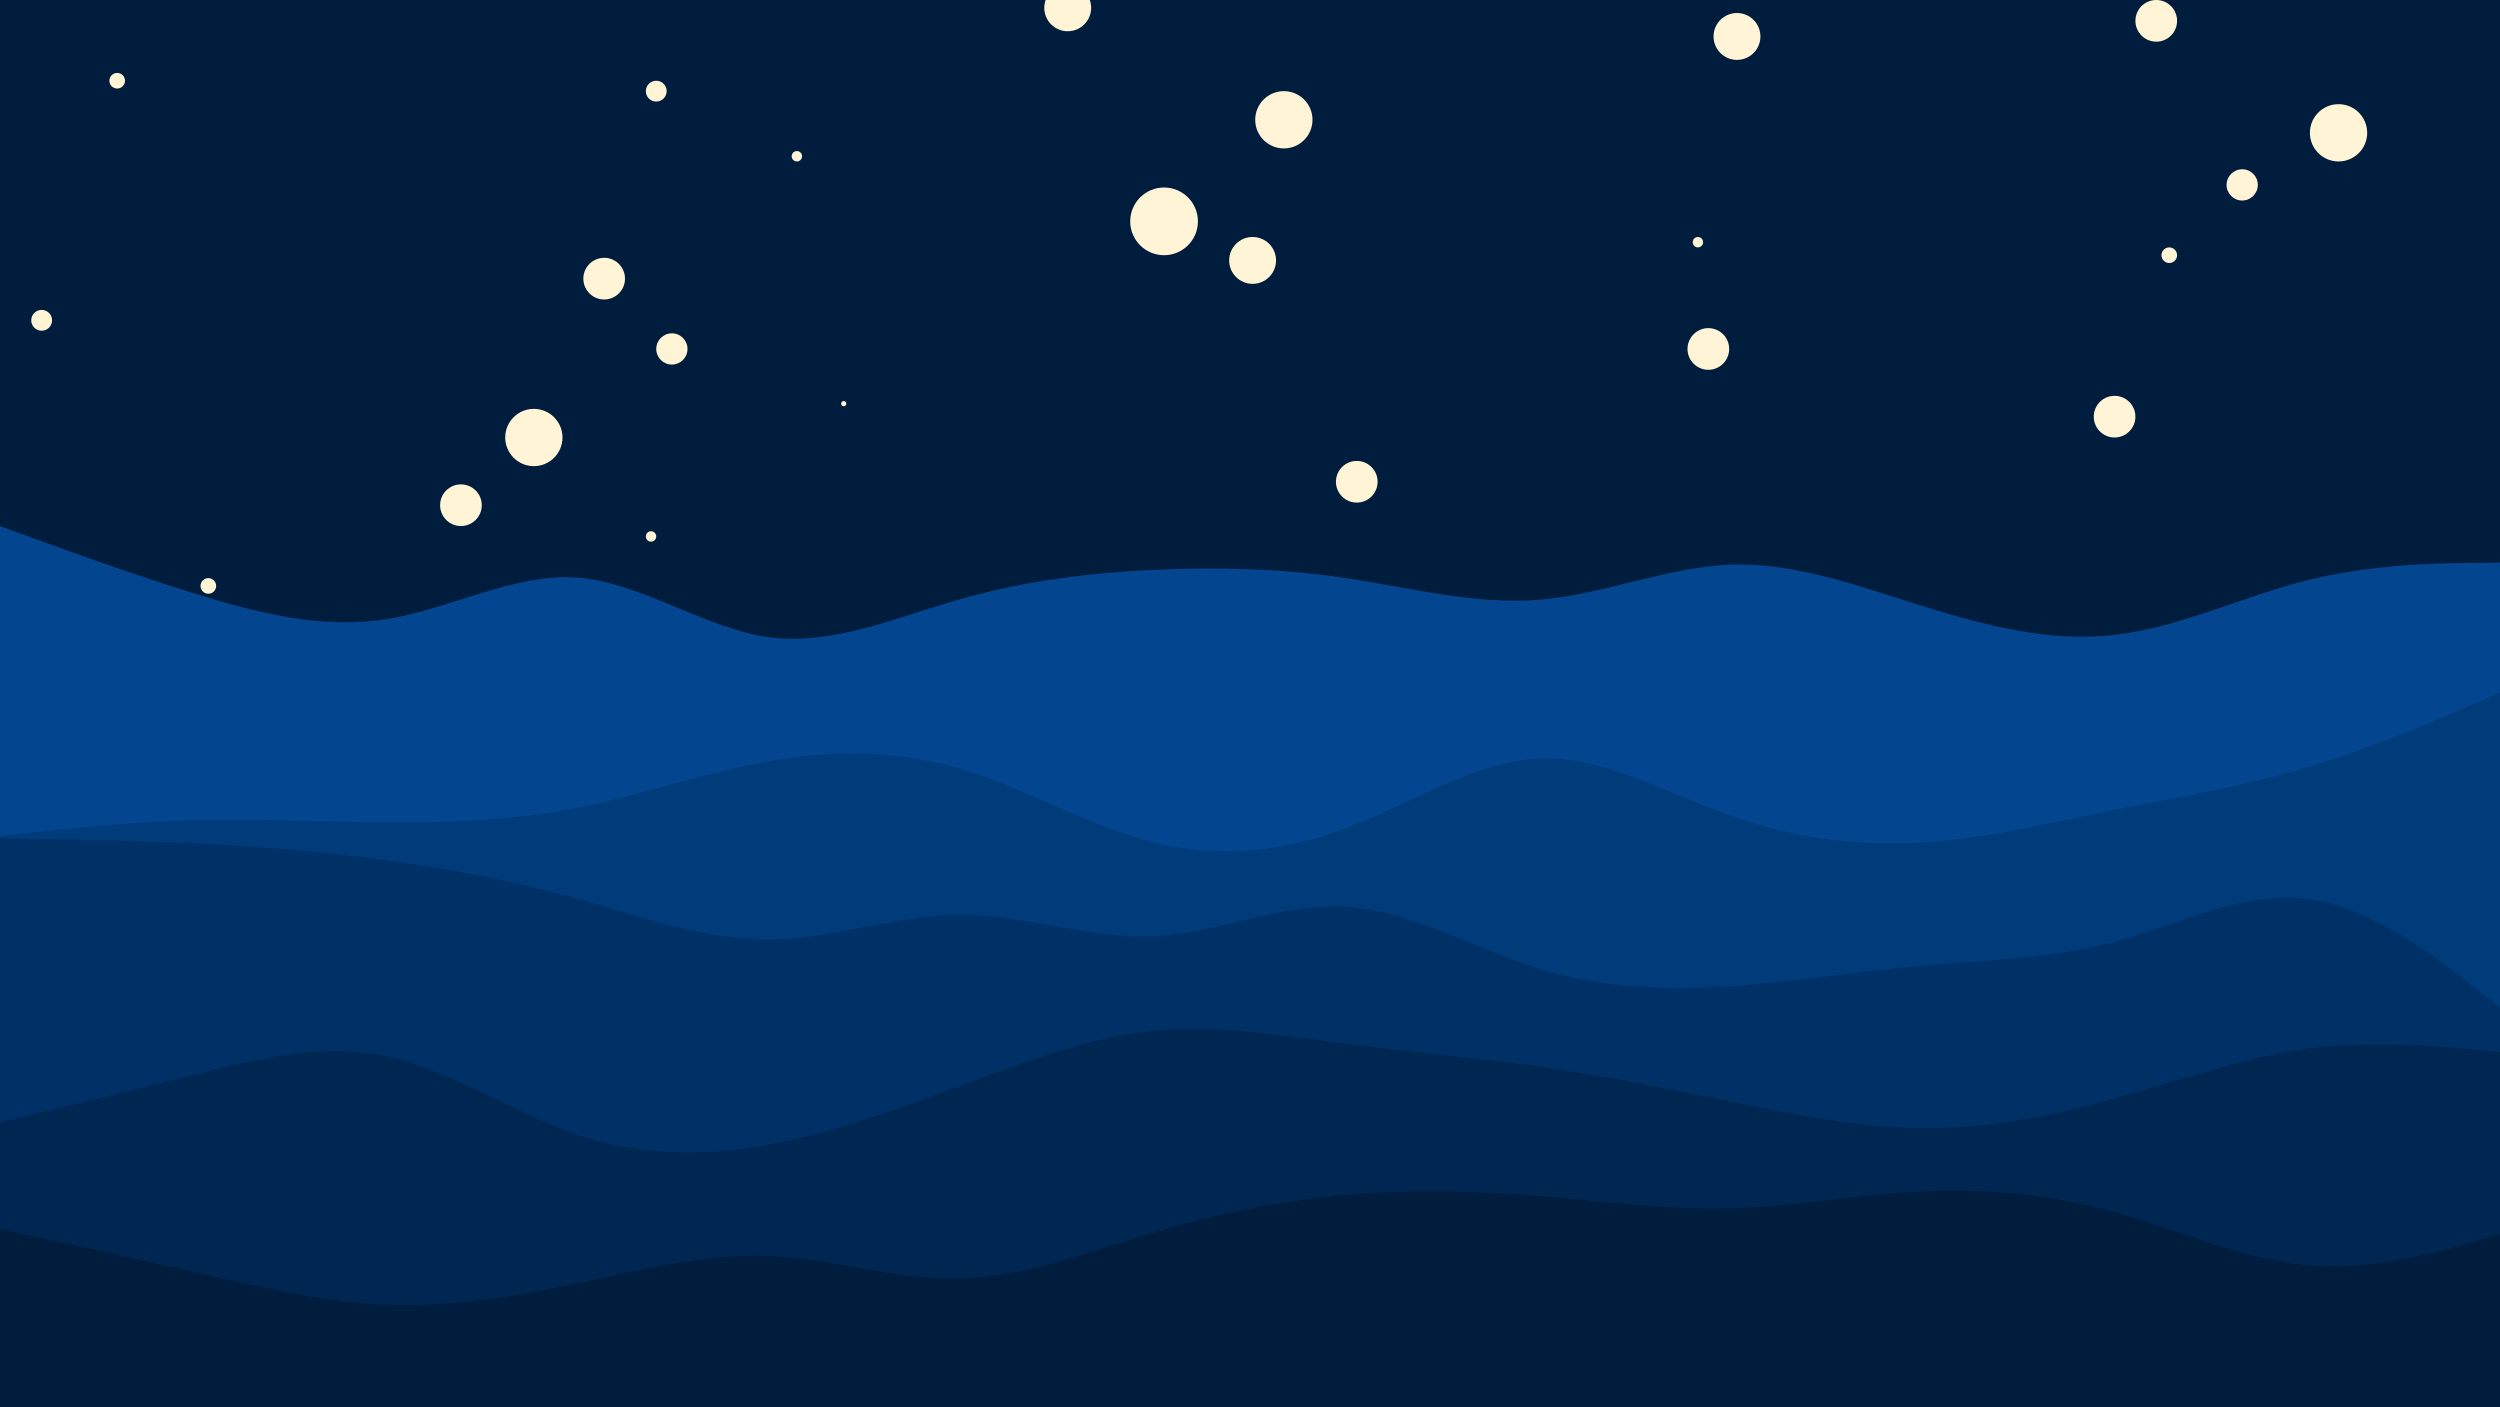
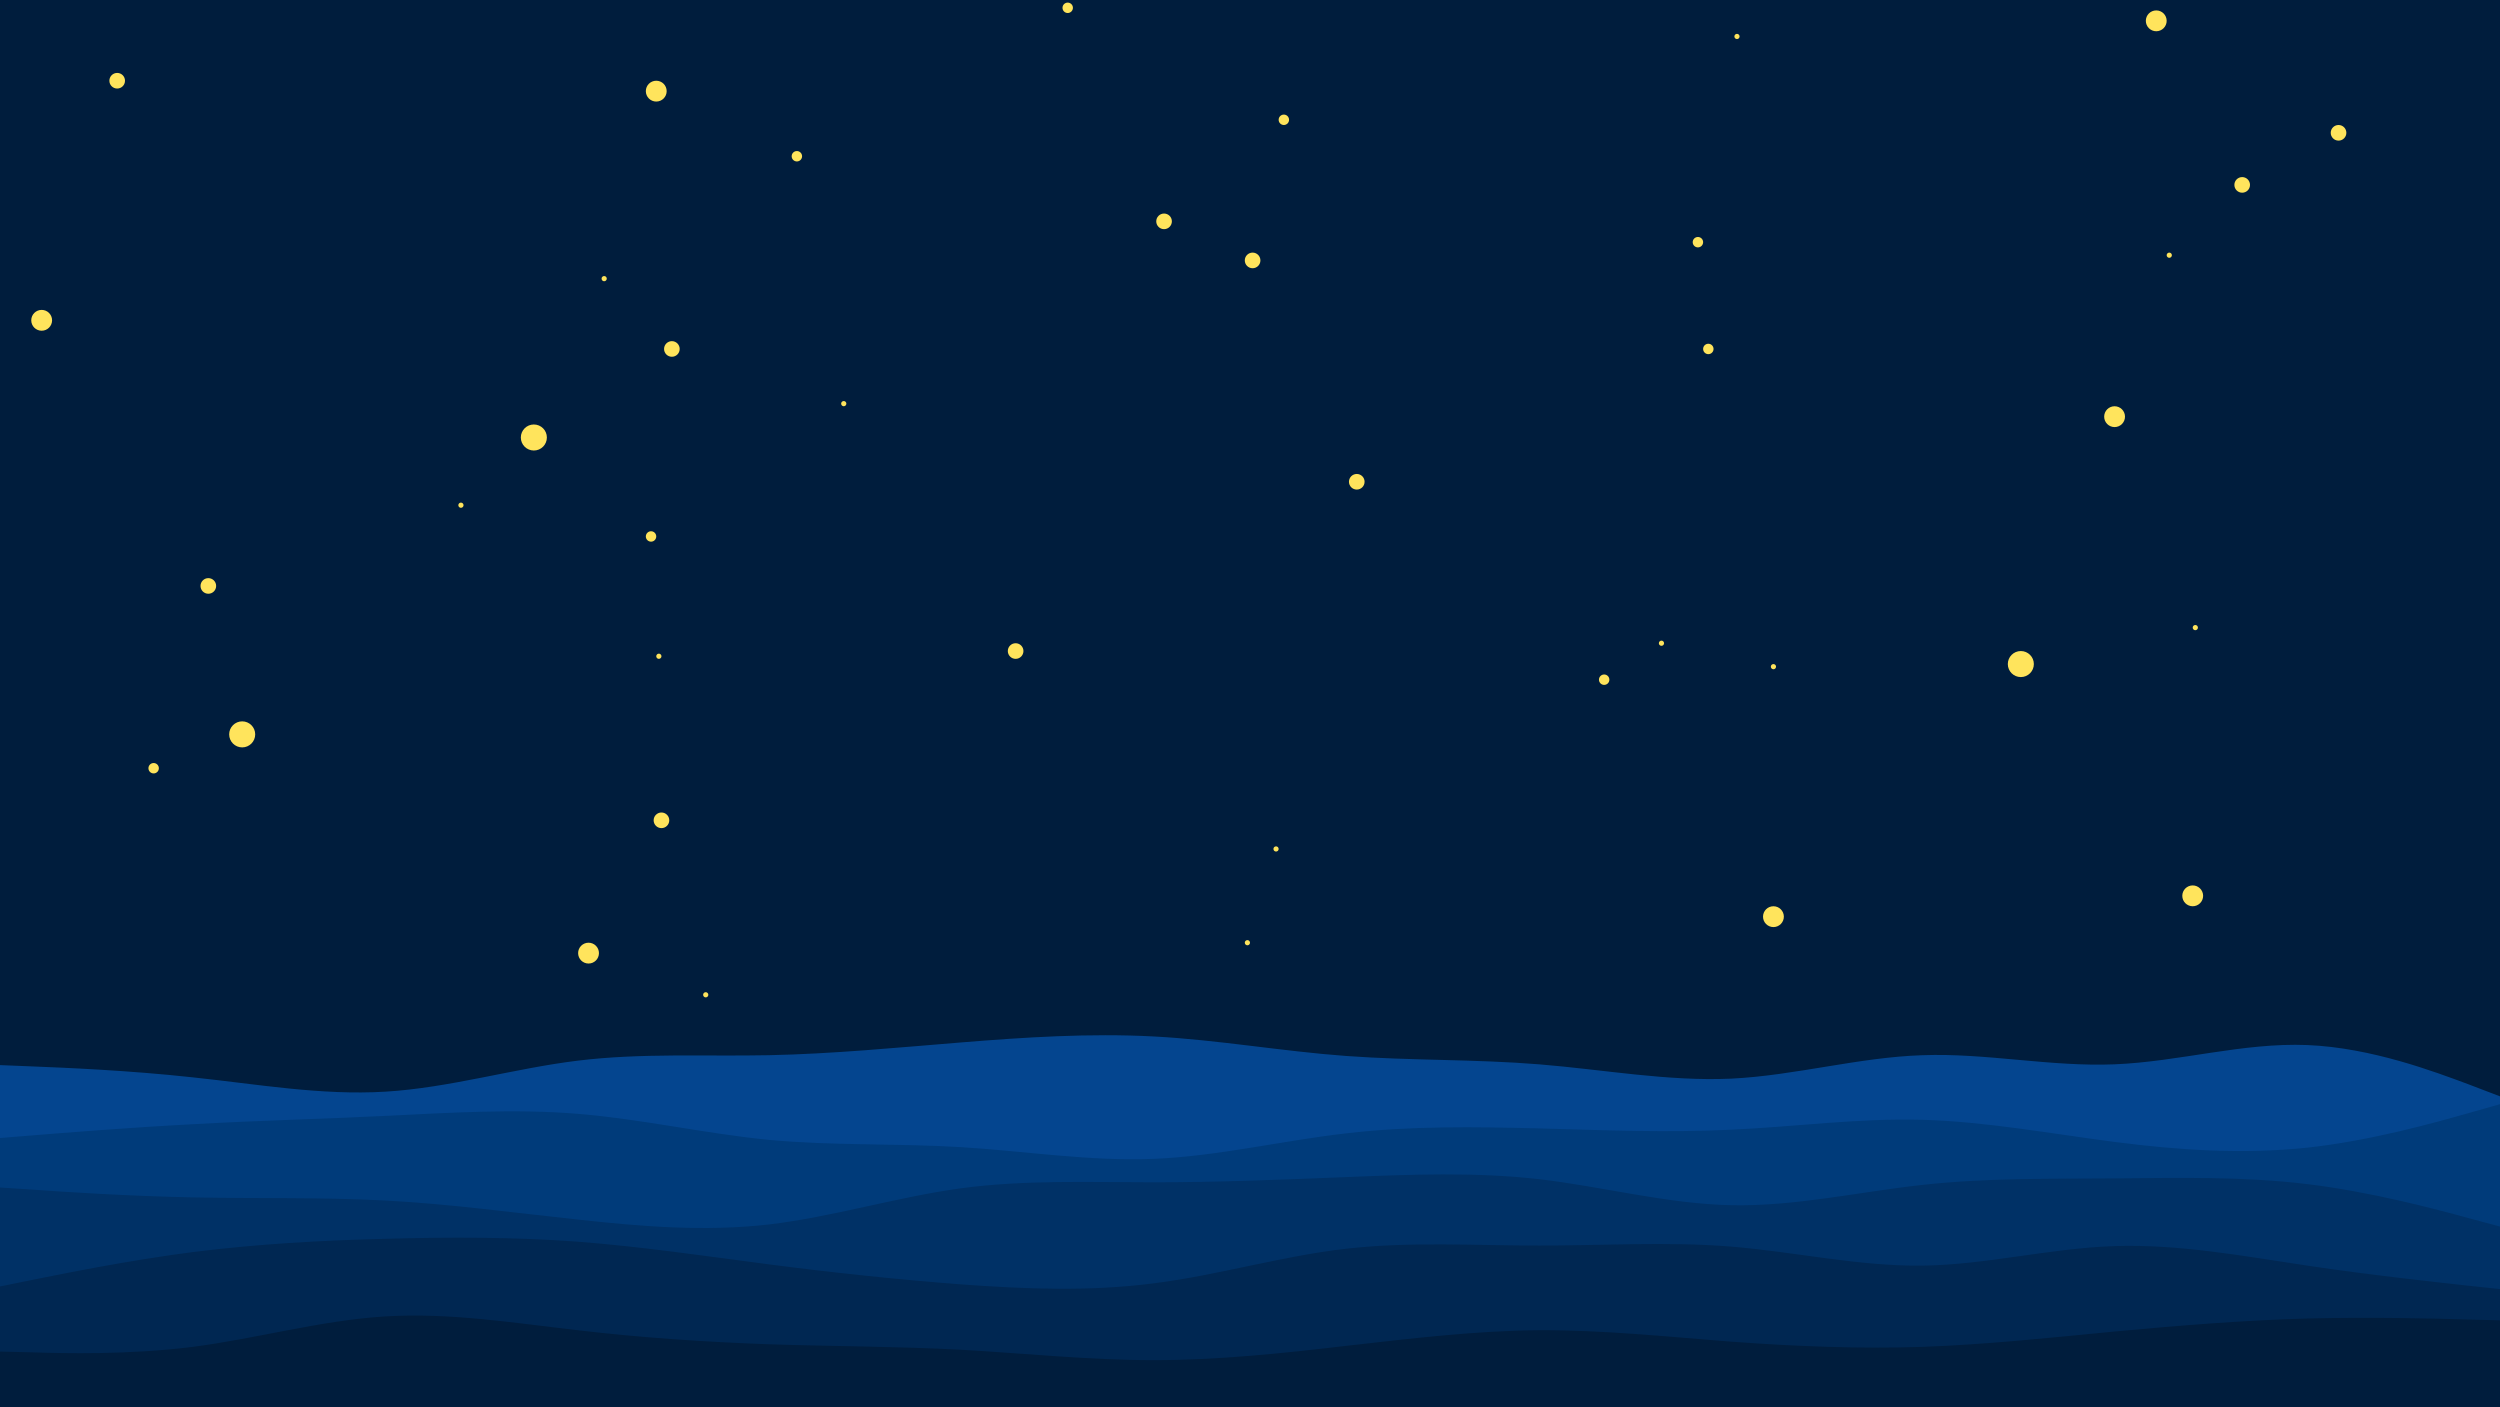
<svg xmlns="http://www.w3.org/2000/svg" id="visual" viewBox="0 0 960 540" width="960" height="540" version="1.1">
  <rect x="0" y="0" width="960" height="540" fill="#001D3D" />
-   <g fill="#FFF5D6">
-     <circle r="13" cx="447" cy="85" />
+   <g fill="#FFE45C">
+     <circle r="3" cx="447" cy="85" />
    <circle r="1" cx="253" cy="252" />
-     <circle r="7" cx="381" cy="521" />
-     <circle r="11" cx="681" cy="352" />
-     <circle r="9" cx="481" cy="100" />
+     <circle r="5" cx="381" cy="521" />
+     <circle r="4" cx="681" cy="352" />
+     <circle r="3" cx="481" cy="100" />
    <circle r="2" cx="306" cy="60" />
-     <circle r="11" cx="493" cy="46" />
+     <circle r="2" cx="493" cy="46" />
    <circle r="1" cx="843" cy="241" />
-     <circle r="9" cx="410" cy="3" />
-     <circle r="9" cx="68" cy="453" />
-     <circle r="6" cx="861" cy="71" />
-     <circle r="8" cx="828" cy="8" />
-     <circle r="0" cx="490" cy="326" />
+     <circle r="2" cx="410" cy="3" />
+     <circle r="1" cx="68" cy="453" />
+     <circle r="3" cx="861" cy="71" />
+     <circle r="4" cx="828" cy="8" />
+     <circle r="1" cx="490" cy="326" />
    <circle r="1" cx="324" cy="155" />
-     <circle r="11" cx="205" cy="168" />
-     <circle r="11" cx="479" cy="362" />
+     <circle r="5" cx="205" cy="168" />
+     <circle r="1" cx="479" cy="362" />
    <circle r="2" cx="444" cy="533" />
-     <circle r="6" cx="258" cy="134" />
+     <circle r="3" cx="258" cy="134" />
    <circle r="1" cx="638" cy="247" />
    <circle r="3" cx="254" cy="315" />
-     <circle r="4" cx="59" cy="295" />
+     <circle r="2" cx="59" cy="295" />
    <circle r="3" cx="80" cy="225" />
    <circle r="1" cx="260" cy="410" />
-     <circle r="7" cx="226" cy="366" />
+     <circle r="4" cx="226" cy="366" />
    <circle r="5" cx="612" cy="462" />
    <circle r="1" cx="271" cy="382" />
-     <circle r="8" cx="656" cy="134" />
+     <circle r="2" cx="656" cy="134" />
    <circle r="2" cx="652" cy="93" />
-     <circle r="8" cx="242" cy="490" />
+     <circle r="3" cx="242" cy="490" />
    <circle r="4" cx="252" cy="35" />
-     <circle r="9" cx="667" cy="14" />
-     <circle r="7" cx="732" cy="498" />
+     <circle r="1" cx="667" cy="14" />
+     <circle r="2" cx="732" cy="498" />
    <circle r="5" cx="776" cy="255" />
    <circle r="4" cx="406" cy="471" />
-     <circle r="11" cx="898" cy="51" />
-     <circle r="8" cx="812" cy="160" />
+     <circle r="3" cx="898" cy="51" />
+     <circle r="4" cx="812" cy="160" />
    <circle r="5" cx="93" cy="282" />
-     <circle r="9" cx="616" cy="261" />
-     <circle r="0" cx="876" cy="414" />
-     <circle r="8" cx="177" cy="194" />
-     <circle r="0" cx="384" cy="410" />
-     <circle r="3" cx="833" cy="98" />
+     <circle r="2" cx="616" cy="261" />
+     <circle r="1" cx="876" cy="414" />
+     <circle r="1" cx="177" cy="194" />
+     <circle r="2" cx="384" cy="410" />
+     <circle r="1" cx="833" cy="98" />
    <circle r="4" cx="842" cy="344" />
    <circle r="1" cx="107" cy="439" />
    <circle r="2" cx="250" cy="206" />
    <circle r="4" cx="16" cy="123" />
    <circle r="3" cx="45" cy="31" />
-     <circle r="7" cx="68" cy="486" />
-     <circle r="0" cx="681" cy="256" />
-     <circle r="8" cx="232" cy="107" />
-     <circle r="8" cx="521" cy="185" />
-     <circle r="10" cx="390" cy="250" />
+     <circle r="3" cx="68" cy="486" />
+     <circle r="1" cx="681" cy="256" />
+     <circle r="1" cx="232" cy="107" />
+     <circle r="3" cx="521" cy="185" />
+     <circle r="3" cx="390" cy="250" />
  </g>
-   <path d="M0 202L12.3 206.5C24.7 211 49.3 220 74 227.7C98.7 235.3 123.3 241.7 148 237.8C172.7 234 197.3 220 221.8 221.8C246.3 223.7 270.7 241.3 295.2 244.7C319.7 248 344.3 237 369 230C393.7 223 418.3 220 443 218.8C467.7 217.7 492.3 218.3 517 222C541.7 225.7 566.3 232.3 591 230.3C615.7 228.3 640.3 217.7 664.8 216.8C689.3 216 713.7 225 738.2 232.7C762.7 240.3 787.3 246.7 812 243.8C836.7 241 861.3 229 886 222.8C910.7 216.7 935.3 216.3 947.7 216.2L960 216L960 541L947.7 541C935.3 541 910.7 541 886 541C861.3 541 836.7 541 812 541C787.3 541 762.7 541 738.2 541C713.7 541 689.3 541 664.8 541C640.3 541 615.7 541 591 541C566.3 541 541.7 541 517 541C492.3 541 467.7 541 443 541C418.3 541 393.7 541 369 541C344.3 541 319.7 541 295.2 541C270.7 541 246.3 541 221.8 541C197.3 541 172.7 541 148 541C123.3 541 98.7 541 74 541C49.3 541 24.7 541 12.3 541L0 541Z" fill="#04458F" />
-   <path d="M0 321L12.3 319.7C24.7 318.3 49.3 315.7 74 315C98.7 314.3 123.3 315.7 148 315.8C172.7 316 197.3 315 221.8 310.2C246.3 305.3 270.7 296.7 295.2 292.3C319.7 288 344.3 288 369 295.3C393.7 302.7 418.3 317.3 443 323.5C467.7 329.7 492.3 327.3 517 318C541.7 308.7 566.3 292.3 591 291.3C615.7 290.3 640.3 304.7 664.8 313.3C689.3 322 713.7 325 738.2 323.5C762.7 322 787.3 316 812 311C836.7 306 861.3 302 886 294.7C910.7 287.3 935.3 276.7 947.7 271.3L960 266L960 541L947.7 541C935.3 541 910.7 541 886 541C861.3 541 836.7 541 812 541C787.3 541 762.7 541 738.2 541C713.7 541 689.3 541 664.8 541C640.3 541 615.7 541 591 541C566.3 541 541.7 541 517 541C492.3 541 467.7 541 443 541C418.3 541 393.7 541 369 541C344.3 541 319.7 541 295.2 541C270.7 541 246.3 541 221.8 541C197.3 541 172.7 541 148 541C123.3 541 98.7 541 74 541C49.3 541 24.7 541 12.3 541L0 541Z" fill="#003B7A" />
-   <path d="M0 322L12.3 322.2C24.7 322.3 49.3 322.7 74 323.8C98.7 325 123.3 327 148 330.3C172.7 333.7 197.3 338.3 221.8 345.2C246.3 352 270.7 361 295.2 360.8C319.7 360.7 344.3 351.3 369 351.3C393.7 351.3 418.3 360.7 443 359.5C467.7 358.3 492.3 346.7 517 348.2C541.7 349.7 566.3 364.3 591 372C615.7 379.7 640.3 380.3 664.8 378.7C689.3 377 713.7 373 738.2 370.8C762.7 368.7 787.3 368.3 812 361.7C836.7 355 861.3 342 886 345.2C910.7 348.3 935.3 367.7 947.7 377.3L960 387L960 541L947.7 541C935.3 541 910.7 541 886 541C861.3 541 836.7 541 812 541C787.3 541 762.7 541 738.2 541C713.7 541 689.3 541 664.8 541C640.3 541 615.7 541 591 541C566.3 541 541.7 541 517 541C492.3 541 467.7 541 443 541C418.3 541 393.7 541 369 541C344.3 541 319.7 541 295.2 541C270.7 541 246.3 541 221.8 541C197.3 541 172.7 541 148 541C123.3 541 98.7 541 74 541C49.3 541 24.7 541 12.3 541L0 541Z" fill="#003166" />
-   <path d="M0 431L12.3 428C24.7 425 49.3 419 74 412.8C98.7 406.7 123.3 400.3 148 405.5C172.7 410.7 197.3 427.3 221.8 435.7C246.3 444 270.7 444 295.2 439.5C319.7 435 344.3 426 369 416.8C393.7 407.7 418.3 398.3 443 395.8C467.7 393.3 492.3 397.7 517 400.8C541.7 404 566.3 406 591 409.5C615.7 413 640.3 418 664.8 423C689.3 428 713.7 433 738.2 433.2C762.7 433.3 787.3 428.7 812 421.8C836.7 415 861.3 406 886 402.7C910.7 399.3 935.3 401.7 947.7 402.8L960 404L960 541L947.7 541C935.3 541 910.7 541 886 541C861.3 541 836.7 541 812 541C787.3 541 762.7 541 738.2 541C713.7 541 689.3 541 664.8 541C640.3 541 615.7 541 591 541C566.3 541 541.7 541 517 541C492.3 541 467.7 541 443 541C418.3 541 393.7 541 369 541C344.3 541 319.7 541 295.2 541C270.7 541 246.3 541 221.8 541C197.3 541 172.7 541 148 541C123.3 541 98.7 541 74 541C49.3 541 24.7 541 12.3 541L0 541Z" fill="#002752" />
-   <path d="M0 472L12.3 474.7C24.7 477.3 49.3 482.7 74 488.3C98.7 494 123.3 500 148 501C172.7 502 197.3 498 221.8 492.8C246.3 487.7 270.7 481.3 295.2 482.3C319.7 483.3 344.3 491.7 369 491C393.7 490.3 418.3 480.7 443 473.3C467.7 466 492.3 461 517 458.8C541.7 456.7 566.3 457.3 591 459.3C615.7 461.3 640.3 464.7 664.8 464C689.3 463.3 713.7 458.7 738.2 457.5C762.7 456.3 787.3 458.7 812 465.5C836.7 472.3 861.3 483.7 886 485.8C910.7 488 935.3 481 947.7 477.5L960 474L960 541L947.7 541C935.3 541 910.7 541 886 541C861.3 541 836.7 541 812 541C787.3 541 762.7 541 738.2 541C713.7 541 689.3 541 664.8 541C640.3 541 615.7 541 591 541C566.3 541 541.7 541 517 541C492.3 541 467.7 541 443 541C418.3 541 393.7 541 369 541C344.3 541 319.7 541 295.2 541C270.7 541 246.3 541 221.8 541C197.3 541 172.7 541 148 541C123.3 541 98.7 541 74 541C49.3 541 24.7 541 12.3 541L0 541Z" fill="#001D3D" />
+   <path d="M0 409L12.3 409.5C24.7 410 49.3 411 74 413.7C98.7 416.3 123.3 420.7 148 419.2C172.7 417.7 197.3 410.3 221.8 407.3C246.3 404.3 270.7 405.7 295.2 405.2C319.7 404.7 344.3 402.3 369 400.3C393.7 398.3 418.3 396.7 443 398C467.7 399.3 492.3 403.7 517 405.5C541.7 407.3 566.3 406.7 591 408.7C615.7 410.7 640.3 415.3 664.8 414.2C689.3 413 713.7 406 738.2 405.2C762.7 404.3 787.3 409.7 812 408.7C836.7 407.7 861.3 400.3 886 401.3C910.7 402.3 935.3 411.7 947.7 416.3L960 421L960 541L947.7 541C935.3 541 910.7 541 886 541C861.3 541 836.7 541 812 541C787.3 541 762.7 541 738.2 541C713.7 541 689.3 541 664.8 541C640.3 541 615.7 541 591 541C566.3 541 541.7 541 517 541C492.3 541 467.7 541 443 541C418.3 541 393.7 541 369 541C344.3 541 319.7 541 295.2 541C270.7 541 246.3 541 221.8 541C197.3 541 172.7 541 148 541C123.3 541 98.7 541 74 541C49.3 541 24.7 541 12.3 541L0 541Z" fill="#04458F" />
+   <path d="M0 437L12.3 436C24.7 435 49.3 433 74 431.7C98.7 430.3 123.3 429.7 148 428.5C172.7 427.3 197.3 425.7 221.8 427.7C246.3 429.7 270.7 435.3 295.2 437.7C319.7 440 344.3 439 369 440.5C393.7 442 418.3 446 443 445C467.7 444 492.3 438 517 435.2C541.7 432.3 566.3 432.7 591 433.3C615.7 434 640.3 435 664.8 433.8C689.3 432.7 713.7 429.3 738.2 430C762.7 430.7 787.3 435.3 812 438.5C836.7 441.7 861.3 443.3 886 440.7C910.7 438 935.3 431 947.7 427.5L960 424L960 541L947.7 541C935.3 541 910.7 541 886 541C861.3 541 836.7 541 812 541C787.3 541 762.7 541 738.2 541C713.7 541 689.3 541 664.8 541C640.3 541 615.7 541 591 541C566.3 541 541.7 541 517 541C492.3 541 467.7 541 443 541C418.3 541 393.7 541 369 541C344.3 541 319.7 541 295.2 541C270.7 541 246.3 541 221.8 541C197.3 541 172.7 541 148 541C123.3 541 98.7 541 74 541C49.3 541 24.7 541 12.3 541L0 541Z" fill="#003B7A">
+ 
+ </path>
+   <path d="M0 456L12.3 456.8C24.7 457.7 49.3 459.3 74 459.8C98.7 460.3 123.3 459.7 148 461C172.7 462.3 197.3 465.7 221.8 468.3C246.3 471 270.7 473 295.2 470.2C319.7 467.3 344.3 459.7 369 456.3C393.7 453 418.3 454 443 454C467.7 454 492.3 453 517 452C541.7 451 566.3 450 591 452.8C615.7 455.7 640.3 462.3 664.8 462.8C689.3 463.3 713.7 457.7 738.2 455C762.7 452.3 787.3 452.7 812 452.5C836.7 452.3 861.3 451.7 886 454.7C910.7 457.7 935.3 464.3 947.7 467.7L960 471L960 541L947.7 541C935.3 541 910.7 541 886 541C861.3 541 836.7 541 812 541C787.3 541 762.7 541 738.2 541C713.7 541 689.3 541 664.8 541C640.3 541 615.7 541 591 541C566.3 541 541.7 541 517 541C492.3 541 467.7 541 443 541C418.3 541 393.7 541 369 541C344.3 541 319.7 541 295.2 541C270.7 541 246.3 541 221.8 541C197.3 541 172.7 541 148 541C123.3 541 98.7 541 74 541C49.3 541 24.7 541 12.3 541L0 541Z" fill="#003166">
+ 
+ </path>
+   <path d="M0 494L12.3 491.5C24.7 489 49.3 484 74 480.8C98.7 477.7 123.3 476.3 148 475.7C172.7 475 197.3 475 221.8 476.8C246.3 478.7 270.7 482.3 295.2 485.5C319.7 488.7 344.3 491.3 369 493.2C393.7 495 418.3 496 443 492.8C467.7 489.7 492.3 482.3 517 479.5C541.7 476.7 566.3 478.3 591 478.3C615.7 478.3 640.3 476.7 664.8 478.7C689.3 480.7 713.7 486.3 738.2 486C762.7 485.7 787.3 479.3 812 478.5C836.7 477.7 861.3 482.3 886 486C910.7 489.7 935.3 492.3 947.7 493.7L960 495L960 541L947.7 541C935.3 541 910.7 541 886 541C861.3 541 836.7 541 812 541C787.3 541 762.7 541 738.2 541C713.7 541 689.3 541 664.8 541C640.3 541 615.7 541 591 541C566.3 541 541.7 541 517 541C492.3 541 467.7 541 443 541C418.3 541 393.7 541 369 541C344.3 541 319.7 541 295.2 541C270.7 541 246.3 541 221.8 541C197.3 541 172.7 541 148 541C123.3 541 98.7 541 74 541C49.3 541 24.7 541 12.3 541L0 541Z" fill="#002752" />
+   <path d="M0 519L12.3 519.3C24.7 519.7 49.3 520.3 74 517.2C98.7 514 123.3 507 148 505.5C172.7 504 197.3 508 221.8 510.8C246.3 513.7 270.7 515.3 295.2 516.2C319.7 517 344.3 517 369 518.3C393.7 519.7 418.3 522.3 443 522.3C467.7 522.3 492.3 519.7 517 516.8C541.7 514 566.3 511 591 510.8C615.7 510.7 640.3 513.3 664.8 515.2C689.3 517 713.7 518 738.2 517.2C762.7 516.3 787.3 513.7 812 511.3C836.7 509 861.3 507 886 506.3C910.7 505.7 935.3 506.3 947.7 506.7L960 507L960 541L947.7 541C935.3 541 910.7 541 886 541C861.3 541 836.7 541 812 541C787.3 541 762.7 541 738.2 541C713.7 541 689.3 541 664.8 541C640.3 541 615.7 541 591 541C566.3 541 541.7 541 517 541C492.3 541 467.7 541 443 541C418.3 541 393.7 541 369 541C344.3 541 319.7 541 295.2 541C270.7 541 246.3 541 221.8 541C197.3 541 172.7 541 148 541C123.3 541 98.7 541 74 541C49.3 541 24.7 541 12.3 541L0 541Z" fill="#001D3D" />
</svg>
